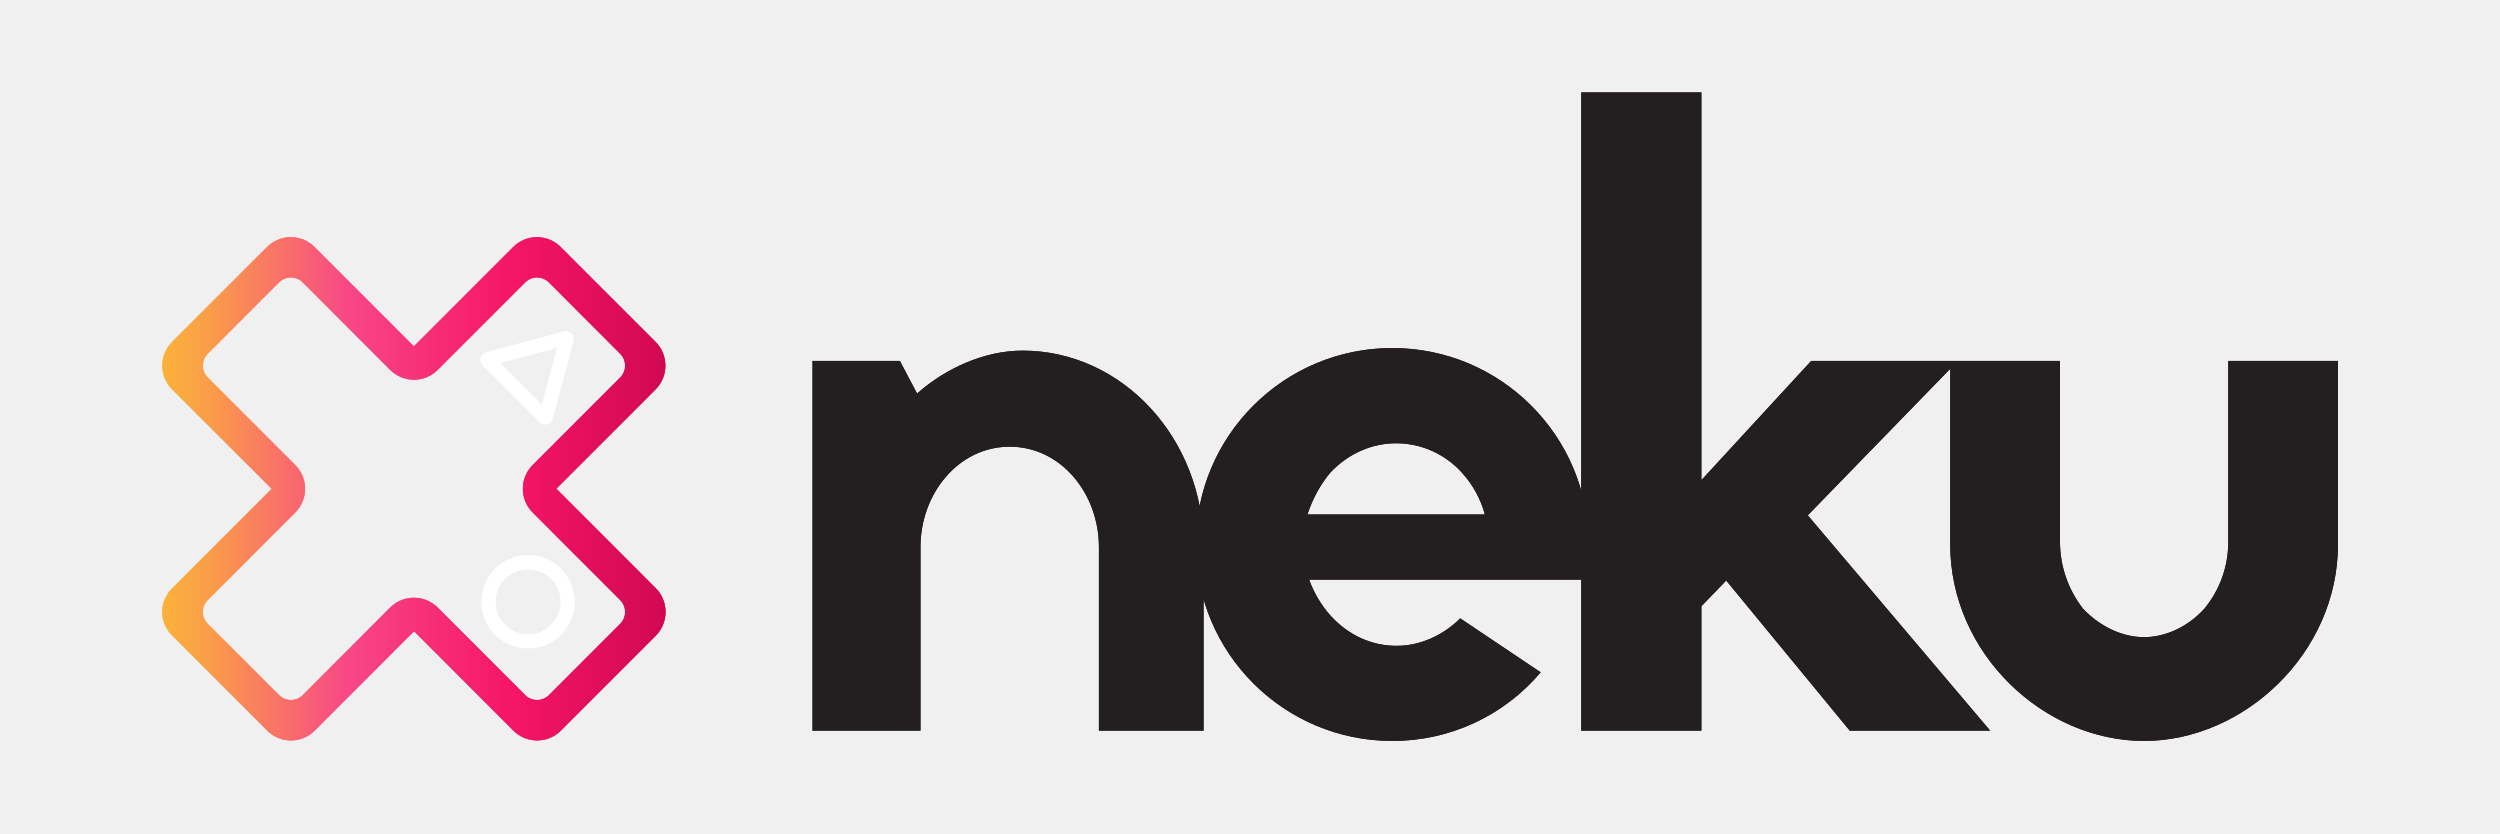
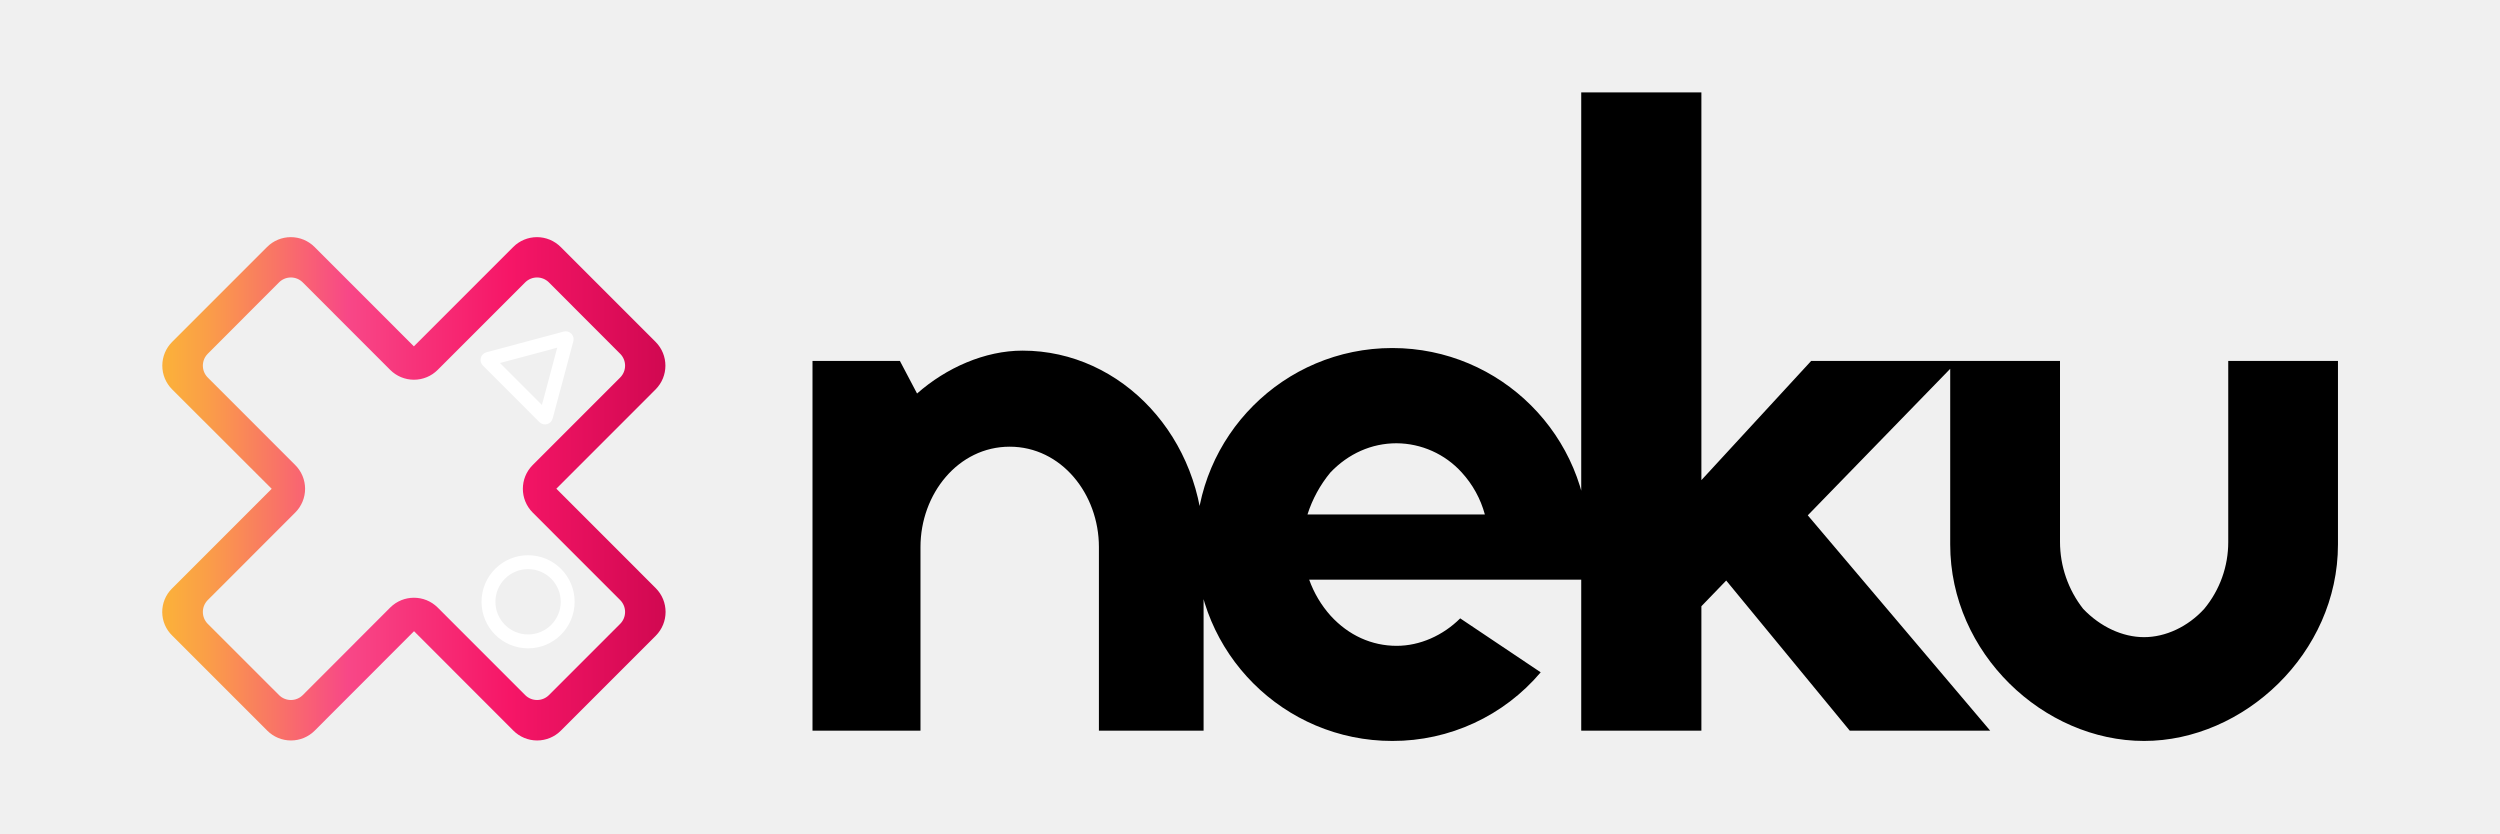
<svg xmlns="http://www.w3.org/2000/svg" viewBox="0 0 1080 360">
  <defs>
-     <style>.cls-1{fill:#231f20;}.cls-2,.cls-3{fill-rule:evenodd;}.cls-2{fill:url(#New_Gradient_Swatch_1);}.cls-3,.cls-4{fill:none;stroke:#fff;stroke-miterlimit:10;stroke-width:6px;}</style>
+     <style>.cls-1,.cls-2{fill-rule:evenodd;}.cls-1{fill:url(#New_Gradient_Swatch_1);}.cls-2,.cls-3{fill:none;stroke:#fff;stroke-miterlimit:10;stroke-width:6px;}</style>
    <linearGradient id="New_Gradient_Swatch_1" x1="70" y1="211.16" x2="287.54" y2="211.16" gradientUnits="userSpaceOnUse">
      <stop offset="0.01" stop-color="#fbb03b" />
      <stop offset="0.09" stop-color="#fa9e48" />
      <stop offset="0.24" stop-color="#f97069" />
      <stop offset="0.37" stop-color="#f84787" />
      <stop offset="0.69" stop-color="#f61667" />
      <stop offset="1" stop-color="#d10851" />
    </linearGradient>
  </defs>
-   <g id="iso-grad1-text-black">
-     <path class="cls-1" d="M388.75,155.91,396.17,170c12.6-11.11,29.27-18.53,45.58-18.53,43,0,78.2,37.81,78.2,84.87v79.31H474.73V236.33c0-23-16.3-43.36-38.54-43.36s-38.54,20.38-38.54,43.36v79.31H351V155.91Zm242,111.18,34.83,23.35a83.68,83.68,0,0,1-64.11,29.65,84.87,84.87,0,1,1,84.87-84.87,70,70,0,0,1-1.49,15.2H565.57A47.1,47.1,0,0,0,574.83,266c7.79,8.52,17.79,13,28.54,13,10,0,20-4.45,27.43-11.86Zm-66-44.84h76.71a43.83,43.83,0,0,0-10-18.16,38.3,38.3,0,0,0-28.17-12.6c-10.75,0-20.75,4.45-28.54,12.6A54.38,54.38,0,0,0,564.83,222.25Zm295,93.39H799.09l-53.37-64.85L735,261.9v53.74H683.09V39.91H735V207.42l47.44-51.51h63.37l-64.85,66.71ZM1010,155.91v79.31c0,47.07-40.77,84.87-83.76,84.87-43.36,0-83.75-37.8-83.75-84.87V155.91h47.43v78.2a47,47,0,0,0,10,28.91c7.41,7.78,17.05,12.23,26.31,12.23s18.9-4.45,26-12.23a45.1,45.1,0,0,0,10.37-28.91v-78.2Z" />
-     <path class="cls-1" d="M388.75,155.91,396.17,170c12.6-11.11,29.27-18.53,45.58-18.53,43,0,78.2,37.81,78.2,84.87v79.31H474.73V236.33c0-23-16.3-43.36-38.54-43.36s-38.54,20.38-38.54,43.36v79.31H351V155.91Zm242,111.18,34.83,23.35a83.68,83.68,0,0,1-64.11,29.65,84.87,84.87,0,1,1,84.87-84.87,70,70,0,0,1-1.49,15.2H565.57A47.1,47.1,0,0,0,574.83,266c7.79,8.52,17.79,13,28.54,13,10,0,20-4.45,27.43-11.86Zm-66-44.84h76.71a43.83,43.83,0,0,0-10-18.16,38.3,38.3,0,0,0-28.17-12.6c-10.75,0-20.75,4.45-28.54,12.6A54.38,54.38,0,0,0,564.83,222.25Zm295,93.39H799.09l-53.37-64.85L735,261.9v53.74H683.09V39.91H735V207.42l47.44-51.51h63.37l-64.85,66.71ZM1010,155.91v79.31c0,47.07-40.77,84.87-83.76,84.87-43.36,0-83.75-37.8-83.75-84.87V155.91h47.43v78.2a47,47,0,0,0,10,28.91c7.41,7.78,17.05,12.23,26.31,12.23s18.9-4.45,26-12.23a45.1,45.1,0,0,0,10.37-28.91v-78.2Z" />
-     <path class="cls-2" d="M240.38,211.16,283.3,254.1a14.57,14.57,0,0,1,0,20.53l-41,41a14.5,14.5,0,0,1-20.52,0l-42.92-42.95-42.9,42.95a14.49,14.49,0,0,1-20.51,0l-41-41a14.25,14.25,0,0,1-.23-20.31l43.15-43.16L74.37,168.22a14.5,14.5,0,0,1,0-20.52l41-41a14.5,14.5,0,0,1,20.52,0l42.9,42.92,42.92-42.92a14.49,14.49,0,0,1,20.51,0l41,41a14.54,14.54,0,0,1,0,20.52l-42.92,42.94Zm27.53-58.33L237.13,122a7.24,7.24,0,0,0-10.26,0l-37.79,37.79a14.5,14.5,0,0,1-20.52,0L130.79,122a7.24,7.24,0,0,0-10.26,0L89.75,152.83a7.28,7.28,0,0,0,0,10.26l37.79,37.81h0a14.49,14.49,0,0,1,0,20.52h0L89.75,259.23a7.29,7.29,0,0,0,0,10.27l30.79,30.78a7.26,7.26,0,0,0,10.26,0l37.77-37.82a14.53,14.53,0,0,1,20.51,0l37.8,37.82a7.26,7.26,0,0,0,10.26,0l30.78-30.78a7.29,7.29,0,0,0,0-10.27l-37.8-37.81h0a14.52,14.52,0,0,1,0-20.52h0l37.8-37.81a7.27,7.27,0,0,0,0-10.26Z" />
-     <path class="cls-3" d="M244.29,146.14a.41.41,0,0,1,.5.5l-4.47,16.71-4.48,16.7a.41.41,0,0,1-.68.19L222.93,168,210.7,155.77a.41.41,0,0,1,.18-.68l16.71-4.47Z" />
-     <circle class="cls-4" cx="228.13" cy="259.97" r="17.11" />
-     <path class="cls-2" d="M240.38,211.16,283.3,254.1a14.57,14.57,0,0,1,0,20.53l-41,41a14.5,14.5,0,0,1-20.52,0l-42.92-42.95-42.9,42.95a14.49,14.49,0,0,1-20.51,0l-41-41a14.25,14.25,0,0,1-.23-20.31l43.15-43.16L74.37,168.22a14.5,14.5,0,0,1,0-20.52l41-41a14.5,14.5,0,0,1,20.52,0l42.9,42.92,42.92-42.92a14.49,14.49,0,0,1,20.51,0l41,41a14.54,14.54,0,0,1,0,20.52l-42.92,42.94Zm27.53-58.33L237.13,122a7.24,7.24,0,0,0-10.26,0l-37.79,37.79a14.5,14.5,0,0,1-20.52,0L130.79,122a7.24,7.24,0,0,0-10.26,0L89.75,152.83a7.28,7.28,0,0,0,0,10.26l37.79,37.81h0a14.49,14.49,0,0,1,0,20.52h0L89.75,259.23a7.29,7.29,0,0,0,0,10.27l30.79,30.78a7.26,7.26,0,0,0,10.26,0l37.77-37.82a14.53,14.53,0,0,1,20.51,0l37.8,37.82a7.26,7.26,0,0,0,10.26,0l30.78-30.78a7.29,7.29,0,0,0,0-10.27l-37.8-37.81h0a14.52,14.52,0,0,1,0-20.52h0l37.8-37.81a7.27,7.27,0,0,0,0-10.26Z" />
-     <path class="cls-3" d="M244.29,146.14a.41.41,0,0,1,.5.5l-4.47,16.71-4.48,16.7a.41.41,0,0,1-.68.19L222.93,168,210.7,155.77a.41.41,0,0,1,.18-.68l16.71-4.47Z" />
-     <circle class="cls-4" cx="228.13" cy="259.97" r="17.11" />
+   <g id="iso-grad1-text-black-2" data-name="iso-grad1-text-black">
+     <path d="M388.75,155.91,396.17,170c12.6-11.11,29.27-18.53,45.58-18.53,43,0,78.2,37.81,78.2,84.87v79.31H474.73V236.33c0-23-16.3-43.36-38.54-43.36s-38.54,20.38-38.54,43.36v79.31H351V155.91Zm242,111.18,34.83,23.35a83.68,83.68,0,0,1-64.11,29.65,84.87,84.87,0,1,1,84.87-84.87,70,70,0,0,1-1.49,15.2H565.57A47.1,47.1,0,0,0,574.83,266c7.79,8.52,17.79,13,28.54,13,10,0,20-4.45,27.43-11.86Zm-66-44.84h76.71a43.83,43.83,0,0,0-10-18.16,38.3,38.3,0,0,0-28.17-12.6c-10.75,0-20.75,4.45-28.54,12.6A54.38,54.38,0,0,0,564.83,222.25Zm295,93.39H799.09l-53.37-64.85L735,261.9v53.74H683.09V39.91H735V207.42l47.44-51.51h63.37l-64.85,66.71ZM1010,155.91v79.31c0,47.07-40.77,84.87-83.76,84.87-43.36,0-83.75-37.8-83.75-84.87V155.91h47.43v78.2a47,47,0,0,0,10,28.91c7.41,7.78,17.05,12.23,26.31,12.23s18.9-4.45,26-12.23a45.1,45.1,0,0,0,10.37-28.91v-78.2Z" />
+     <path class="cls-1" d="M240.38,211.16,283.3,254.1a14.57,14.57,0,0,1,0,20.53l-41,41a14.5,14.5,0,0,1-20.52,0l-42.92-42.95-42.9,42.95a14.49,14.49,0,0,1-20.51,0l-41-41a14.25,14.25,0,0,1-.23-20.31l43.15-43.16L74.37,168.22a14.5,14.5,0,0,1,0-20.52l41-41a14.5,14.5,0,0,1,20.52,0l42.9,42.92,42.92-42.92a14.49,14.49,0,0,1,20.51,0l41,41a14.54,14.54,0,0,1,0,20.52l-42.92,42.94Zm27.53-58.33L237.13,122a7.24,7.24,0,0,0-10.26,0l-37.79,37.79a14.5,14.5,0,0,1-20.52,0L130.79,122a7.24,7.24,0,0,0-10.26,0L89.75,152.83a7.28,7.28,0,0,0,0,10.26l37.79,37.81h0a14.49,14.49,0,0,1,0,20.52h0L89.75,259.23a7.29,7.29,0,0,0,0,10.27l30.79,30.78a7.26,7.26,0,0,0,10.26,0l37.77-37.82a14.53,14.53,0,0,1,20.51,0l37.8,37.82a7.26,7.26,0,0,0,10.26,0l30.78-30.78a7.29,7.29,0,0,0,0-10.27l-37.8-37.81h0a14.52,14.52,0,0,1,0-20.52h0l37.8-37.81a7.27,7.27,0,0,0,0-10.26Z" />
+     <path class="cls-2" d="M244.29,146.14a.41.41,0,0,1,.5.5l-4.47,16.71-4.48,16.7a.41.41,0,0,1-.68.19L222.93,168,210.7,155.77a.41.41,0,0,1,.18-.68l16.71-4.47Z" />
+     <circle class="cls-3" cx="228.13" cy="259.97" r="17.11" />
  </g>
</svg>
